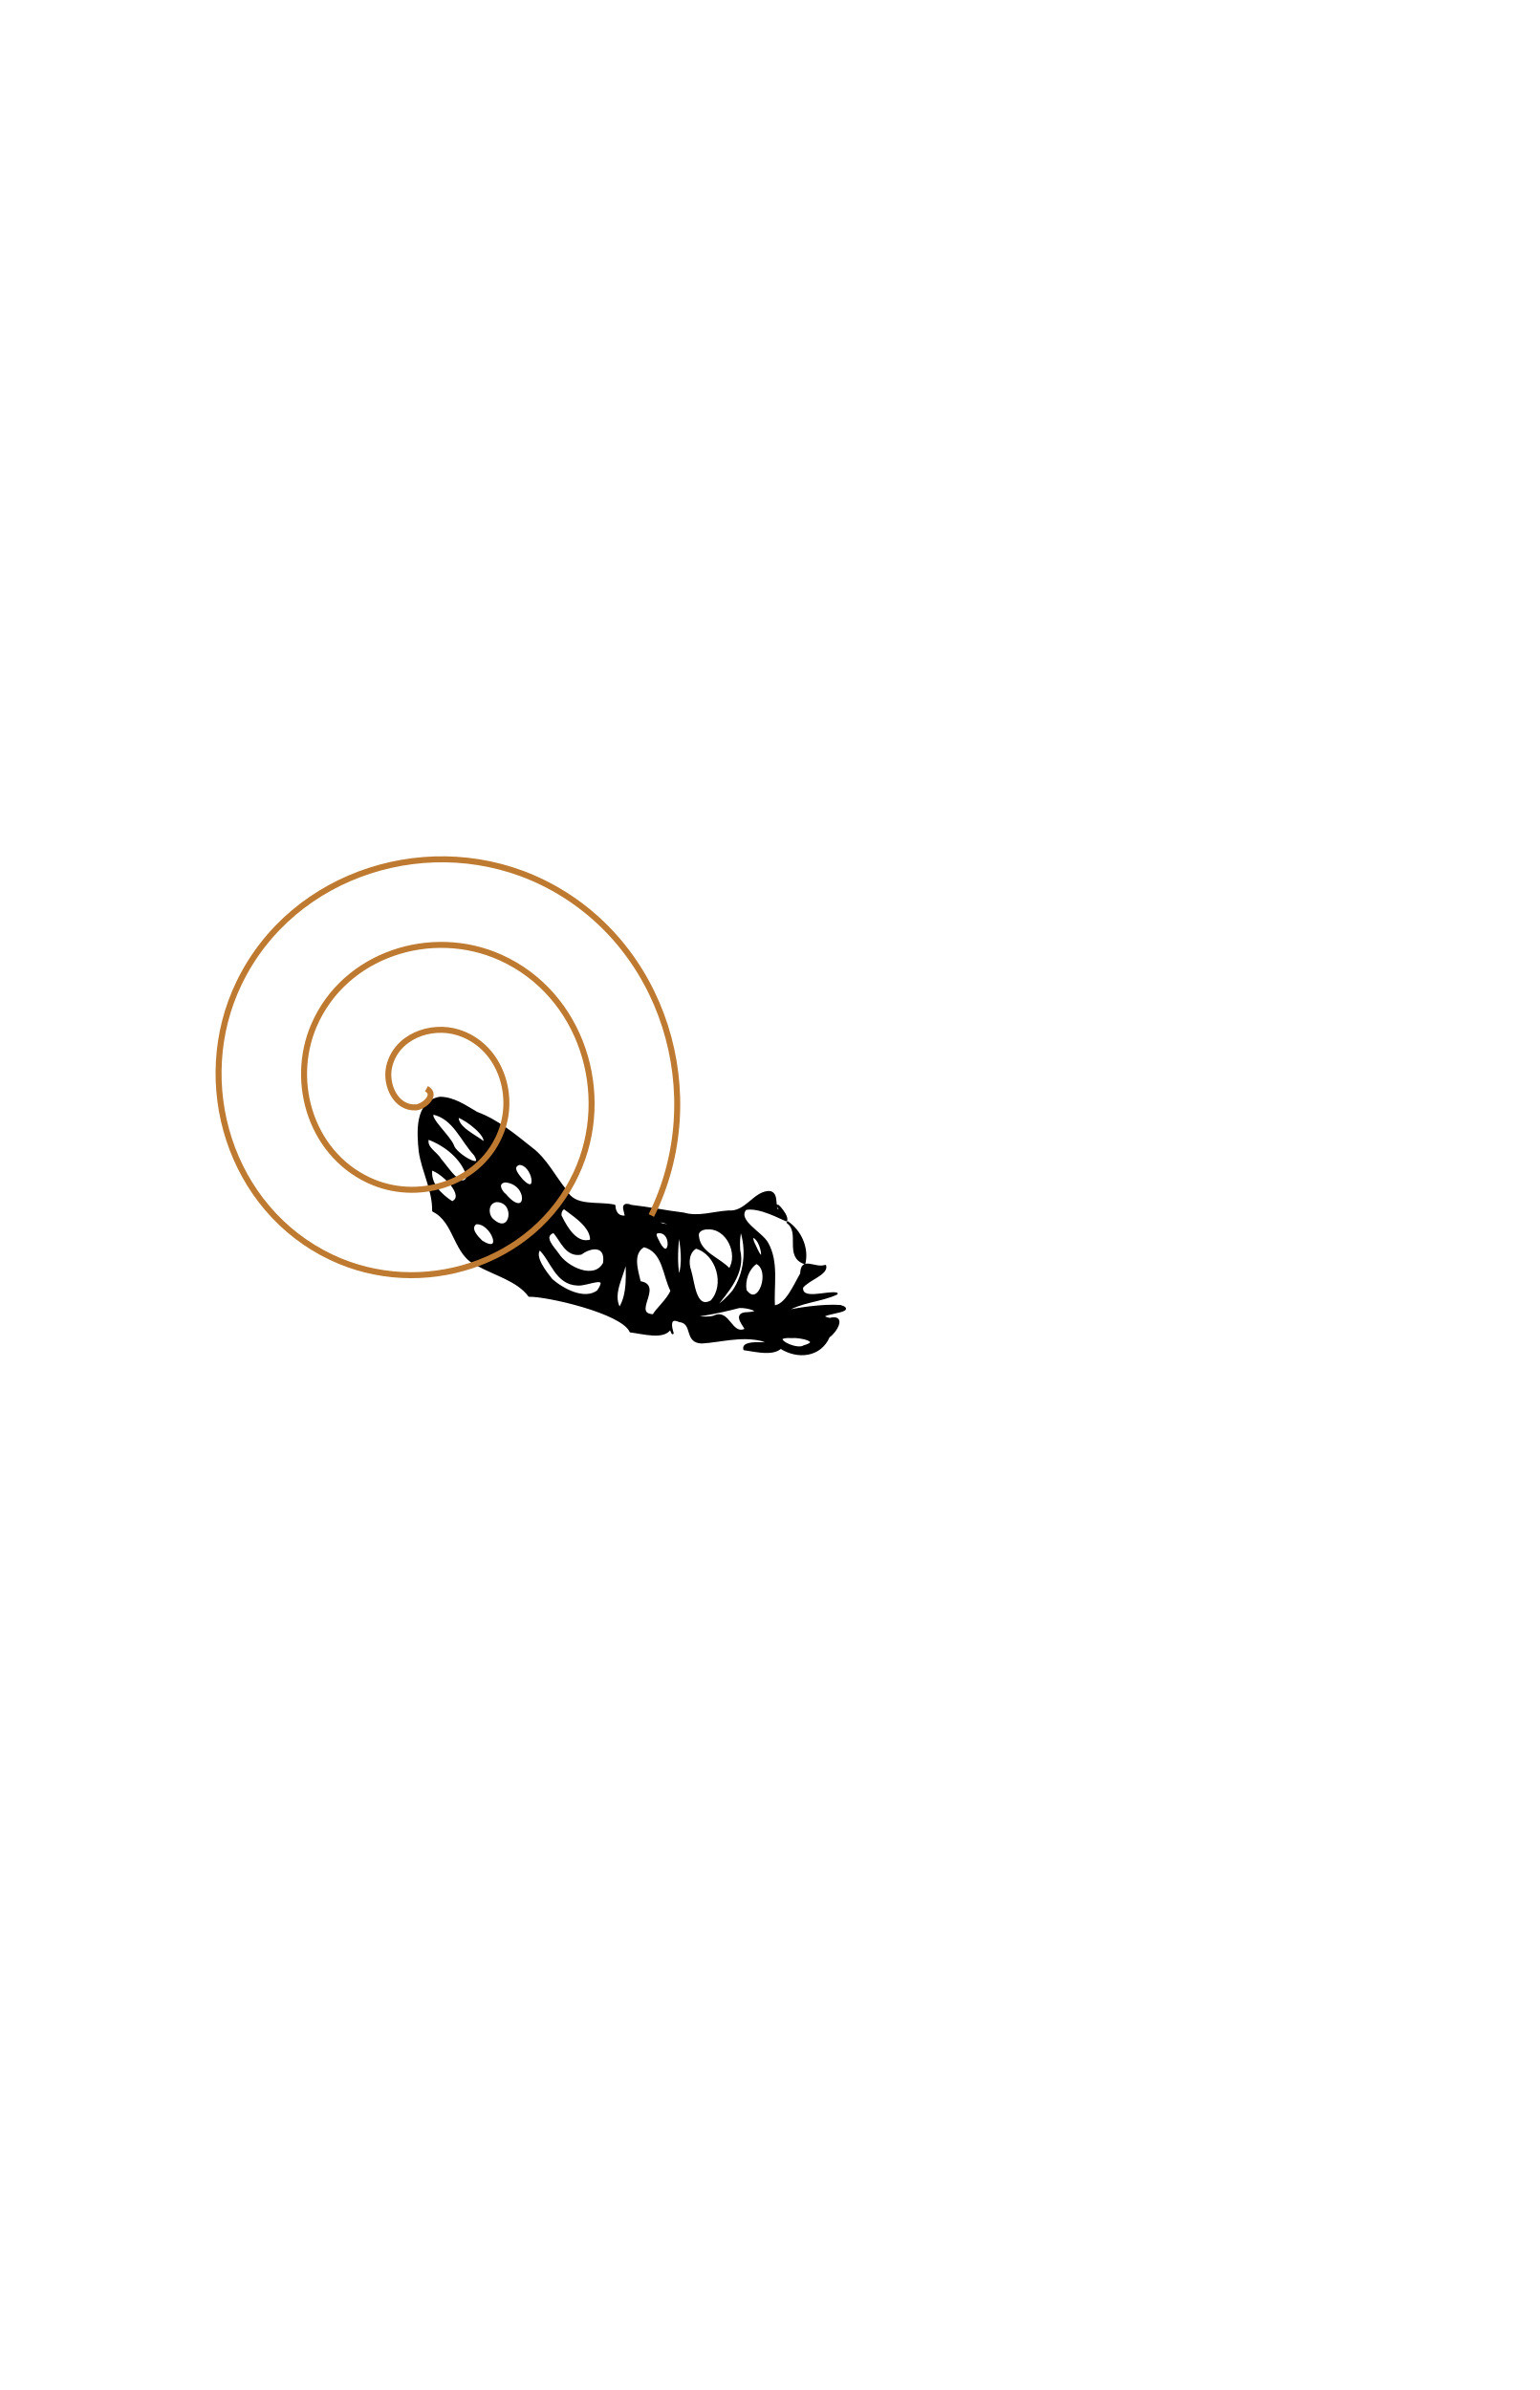
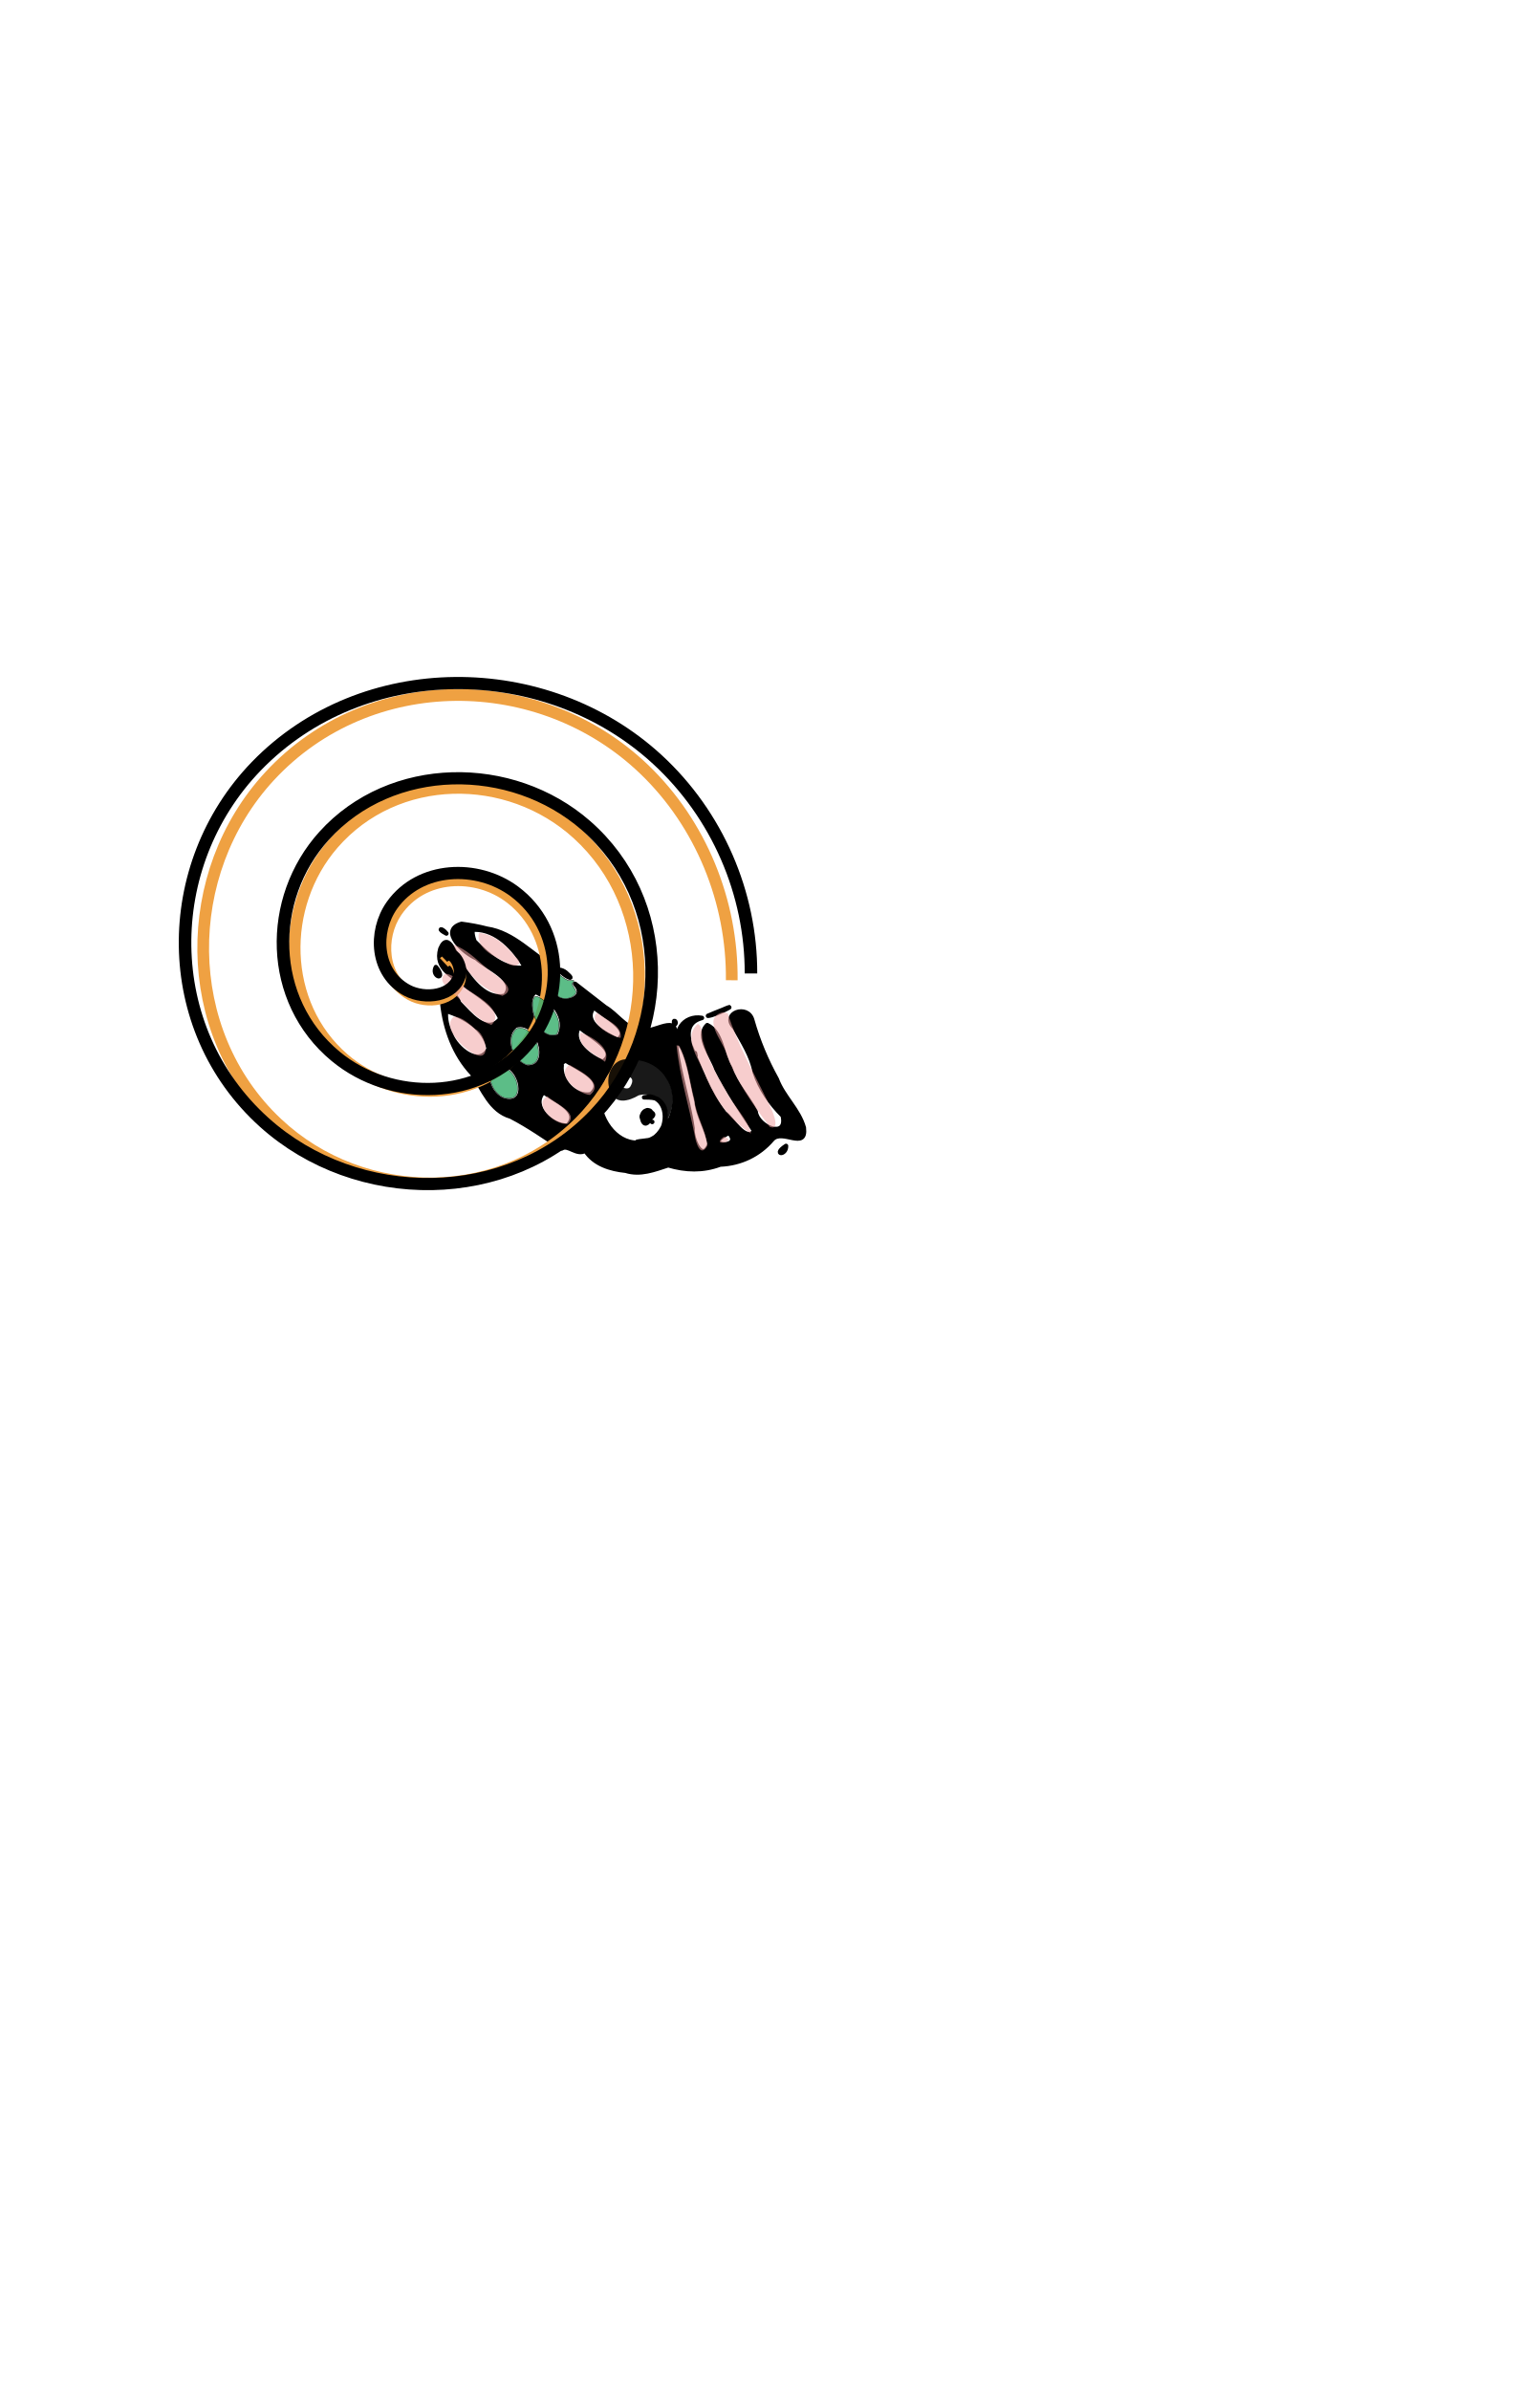
- <svg xmlns="http://www.w3.org/2000/svg" xml:space="preserve" width="257.082" height="399.121" version="1.1" id="svg2">
+ <svg xmlns="http://www.w3.org/2000/svg" xmlns:xlink="http://www.w3.org/1999/xlink" xml:space="preserve" width="257.082" height="399.121" version="1.1" id="svg2">
  <defs id="defs2">
-     <linearGradient id="linearGradient2">
-       <stop style="stop-color:#000000;stop-opacity:1;" offset="0" id="stop2" />
-       <stop style="stop-color:#000000;stop-opacity:0;" offset="1" id="stop3" />
+     <linearGradient id="swatch19">
+       <stop style="stop-color:#efa142;stop-opacity:1;" offset="0" id="stop19" />
    </linearGradient>
+     <linearGradient xlink:href="#swatch19" id="linearGradient19" x1="23.34" y1="154.088" x2="100.438" y2="154.088" gradientUnits="userSpaceOnUse" />
  </defs>
-   <path id="path1" style="display:inline;fill:#000000;fill-opacity:1;fill-rule:evenodd;stroke:#000000;stroke-width:0.361;stroke-linecap:round;stroke-linejoin:round;stroke-dasharray:none;stroke-opacity:1" d="m 73.477,183.336 c -4.079,0.683 -3.687,5.839 -3.362,8.96 0.498,3.354 2.285,6.45 2.239,9.896 3.784,1.862 3.449,7.4 7.461,9.052 2.867,1.606 6.654,2.544 8.569,5.135 2.931,-0.074 15.539,2.784 16.924,5.958 2.011,0.222 5.626,1.318 6.637,-0.534 1.302,2.822 -1.36,-2.484 1.511,-1.206 2.529,0.313 0.873,3.522 3.776,3.581 3.097,-0.19 6.466,-1.216 9.906,-0.424 4.172,1.395 -3.331,-0.39 -2.818,1.558 2.097,0.305 4.743,0.959 6.054,-0.26 2.881,1.829 6.623,1.431 8.032,-1.859 1.155,-0.729 2.883,-3.626 0.142,-2.924 -3.857,-0.919 5.174,-1.171 1.794,-2.162 -2.935,-0.229 -7.572,0.503 -9.322,0.954 2.577,-1.757 5.957,-1.749 8.696,-3.029 -1.587,-0.361 -5.967,1.349 -5.769,-1.048 0.93,-1.292 4.185,-2.229 3.866,-3.569 -1.788,0.581 -3.931,-1.534 -3.996,1.298 -1.097,1.874 -2.55,5.403 -4.575,5.45 -0.204,-3.504 0.683,-7.353 -1.112,-10.55 -0.961,-1.756 -5.27,-3.767 -3.62,-5.725 2.299,-0.493 6.066,1.627 6.794,1.887 0.25,-1.136 -2.661,-3.759 -0.984,-1.798 -1.544,0.862 0.099,-3.135 -2.128,-2.895 -2.389,0.283 -3.665,3.489 -6.582,3.245 -2.496,0.158 -4.97,1.063 -7.449,0.346 -2.913,-0.347 -5.811,-0.96 -8.695,-1.279 -2.515,-0.934 -0.218,2.031 -1.26,1.785 -1.569,0.014 -1.605,-1.732 -1.598,-1.834 -2.826,-0.607 -6.682,0.377 -8.082,-2.473 -1.936,-2.346 -3.347,-5.307 -5.796,-7.118 -2.855,-2.269 -5.651,-4.623 -9.11,-5.905 -1.908,-1.112 -3.843,-2.493 -6.143,-2.515 z m 58.062,20.793 c 2.322,1.707 -0.427,5.617 2.814,6.795 0.546,-2.586 -0.679,-5.288 -2.814,-6.795 z M 72.307,185.951 c 3.501,0.729 4.804,4.54 7.032,6.905 1.714,2.883 -3.304,-0.096 -3.682,-1.513 -0.597,-1.576 -4.156,-4.647 -3.35,-5.392 z m 4.125,0.479 c 1.746,0.584 5.124,3.375 4.411,4.398 -1.475,-1.181 -4.625,-2.519 -4.411,-4.398 z m -4.969,3.672 c 2.941,1.106 5.724,3.291 6.671,6.362 -0.95,2.639 -3.608,-1.77 -4.62,-2.835 -0.659,-1.201 -2.538,-1.913 -2.051,-3.527 z m 0.572,5.146 c 1.948,0.571 5.941,4.514 3.474,5.545 -1.854,-1.181 -3.877,-3.125 -3.474,-5.545 z m 12.37,2.032 c 4.185,0.373 3.696,6.654 -0.024,2.272 -0.765,-0.574 -1.556,-2.076 0.024,-2.272 z m -1.501,3.285 c 3.451,0.002 2.521,5.886 -0.516,3.248 -1.104,-0.808 -1.136,-3.003 0.516,-3.248 z m 11.479,1.294 c 0.982,0.755 2.405,1.698 3.352,2.836 0.612,0.735 1.025,1.55 0.993,2.447 -2.427,0.855 -4.119,-2.083 -5.025,-3.924 -0.351,-0.462 0.186,-1.738 0.679,-1.359 z m -14.927,2.423 c 2.643,-0.333 4.896,5.484 0.981,3.049 -0.716,-0.701 -2.179,-2.166 -0.981,-3.049 z m 30.33,-0.284 c 1.195,-0.285 3.686,1.188 1.023,0.501 -0.015,-0.027 -1.455,-0.368 -1.023,-0.501 z m 8.375,1.135 c 3.31,-0.23 5.388,4.329 3.668,6.904 -1.665,-1.895 -5.055,-2.742 -5.281,-5.637 -0.15,-0.902 0.89,-1.309 1.612,-1.267 z m 5.555,0.16 c 1.166,3.344 0.764,7.402 -1.246,10.33 -0.873,1.078 -2.085,2.218 -3.223,2.847 2.181,-2.736 5.138,-5.88 4.195,-9.691 -0.074,-1.16 -0.063,-2.365 0.274,-3.486 z m -10.363,0.146 c 0.428,2.559 0.946,5.531 0.009,7.922 -0.513,-2.621 -0.257,-5.288 -0.009,-7.922 z m -20.891,0.271 c 1.218,1.2 2.04,4.117 4.562,3.638 1.819,-1.33 4.305,-1.448 3.866,1.593 -1.563,3.033 -6.257,0.793 -7.72,-1.517 -0.656,-0.979 -2.798,-2.961 -0.707,-3.713 z m 17.693,0.047 c 2.392,0.097 1.674,5.157 -0.099,1.818 -0.189,-0.547 -1.253,-1.849 0.099,-1.818 z m 15.453,0.736 c 1.701,0.129 2.366,5.572 0.76,2.211 -0.292,-0.722 -0.796,-1.392 -0.76,-2.211 z m -18.076,1.596 c 3.369,0.864 3.296,4.923 4.623,7.455 -0.535,1.452 -2.577,3.197 -3.019,4.115 -3.931,-0.168 1.581,-5.027 -2.287,-5.531 -0.423,-1.869 -1.48,-4.821 0.684,-6.039 z m 8.699,0.25 c 3.561,0.978 5.074,6.28 2.586,8.973 -2.806,1.574 -2.955,-3.279 -3.572,-5.135 -0.452,-1.271 -0.346,-3.126 0.986,-3.838 z m -26.096,0.223 c 1.987,1.867 2.752,5.824 6.323,5.939 1.595,0.17 5.573,-1.991 3.391,1.14 -2.254,1.645 -5.781,-0.223 -7.728,-1.903 -0.925,-1.182 -3.157,-3.886 -1.986,-5.176 z m 14.488,1.148 c 0.059,2.897 0.406,6.409 -1.157,8.825 -1.575,-2.68 0.999,-5.923 1.157,-8.825 z m 21.688,1.172 c 2.673,1.13 0.452,7.849 -1.801,4.609 -0.291,-1.65 0.378,-3.645 1.801,-4.609 z m 3.326,7.359 c -0.065,0.051 -0.007,0.016 0,0 z m -6.184,0.014 c 1.365,-0.11 4.519,0.842 1.429,1.048 -2.799,-0.006 -0.137,2.438 -0.364,2.736 -2.458,1.179 -2.757,-3.437 -5.285,-2.16 -1.057,0.374 -4.946,0.047 -1.638,-0.357 1.974,-0.318 3.929,-0.763 5.859,-1.266 z m 6.021,0.004 c -0.014,0.011 0.011,0.011 0,0 z m -13.564,4.127 c 2.898,0.125 5.839,0.015 8.701,0.523 -2.906,-0.048 -5.809,-0.242 -8.701,-0.523 z m 16.322,0.891 c 1.349,-0.146 5.164,0.695 2.045,1.557 -1.358,0.932 -6.364,-1.795 -2.045,-1.557 z M 86.709,194.358 c 2.398,-0.007 3.341,5.677 0.496,2.748 -0.548,-0.694 -2.049,-2.221 -0.496,-2.748 z" />
-   <path style="fill:none;fill-rule:evenodd;stroke:#be7a30;stroke-opacity:1" id="path10" d="m 96.53,129.51 c 1.883,1.062 -0.503,3.062 -1.765,3.129 -3.421,0.183 -5.089,-3.8 -4.494,-6.66 1.066,-5.116 6.924,-7.313 11.555,-5.858 6.796,2.136 9.587,10.085 7.222,16.45 -3.152,8.483 -13.258,11.881 -21.344,8.586 -10.175,-4.147 -14.186,-16.437 -9.95,-26.239 5.13,-11.871 19.619,-16.496 31.134,-11.314 13.57,6.107 18.811,22.803 12.678,36.028 -7.08,15.269 -25.988,21.128 -40.923,14.042 -16.97,-8.051 -23.447,-29.175 -15.406,-45.818 9.02,-18.671 32.361,-25.767 50.713,-16.771 20.373,9.987 28.088,35.549 18.135,55.607" transform="translate(-25.30496,52.29162)" />
+   <path id="path1" style="display:inline;fill:#000000;fill-opacity:1;fill-rule:evenodd;stroke:#000000;stroke-width:0.741;stroke-linecap:round;stroke-linejoin:round;stroke-dasharray:none;stroke-opacity:1" d="m 77.085,154.278 c -3.868,1.123 0.51,4.949 2.484,5.74 1.696,1.649 6.976,3.542 4.75,6.277 -3.191,0.696 -5.539,-2.561 -7.086,-4.868 -0.926,-1.246 -2.292,-6.308 -3.686,-2.993 -1.015,3.461 2.351,4.661 4.48,6.381 2.073,1.485 4.479,2.863 5.549,5.283 -2.268,2.918 -5.231,-0.942 -6.893,-2.607 -0.589,-2.073 -4.164,-3.1 -2.816,0.107 0.466,4.271 1.993,8.512 4.991,11.699 1.833,2.609 3.017,6.207 6.438,7.178 2.986,1.537 5.743,3.499 8.537,5.305 1.01,-0.726 2.501,1.249 3.92,0.375 1.48,2.27 4.172,3.099 6.751,3.358 2.443,0.77 4.803,-0.176 7.089,-0.918 2.911,0.858 5.783,0.965 8.684,-0.119 3.42,-0.141 6.495,-1.609 8.688,-4.181 1.651,-1.905 5.749,1.877 5.284,-1.974 -0.842,-3.023 -3.427,-5.17 -4.521,-8.108 -1.737,-3.112 -3.113,-6.403 -4.085,-9.825 -0.715,-2.804 -5.339,-1.177 -2.969,1.221 1.323,2.391 2.859,4.698 3.368,7.431 0.912,2.79 2.656,5.276 4.683,7.287 0.905,3.963 -4.226,1.91 -4.523,-0.696 -1.313,-2.485 -3.315,-4.587 -4.238,-7.296 -1.386,-2.241 -1.407,-6.009 -3.842,-7.145 -1.951,1.847 0.804,5.175 1.518,7.331 1.82,3.63 4.097,7.009 6.353,10.384 -1.547,1.835 -3.609,-2.068 -4.99,-3.02 -2.659,-3.411 -4.085,-7.557 -5.778,-11.47 -0.503,-2.129 -0.297,-3.791 2.007,-4.426 -3.022,-0.541 -5.223,2.477 -3.251,5.067 1.267,2.757 1.582,5.895 2.339,8.834 0.237,2.559 1.816,4.726 2.152,7.225 -1.258,3.151 -2.955,-1.029 -2.812,-2.708 -0.756,-5.306 -2.7,-10.412 -2.944,-15.803 0.311,-3.317 -4.239,0.427 -6.252,-0.543 -2.173,-0.633 -3.465,-2.723 -5.393,-3.863 -1.677,-1.302 -3.354,-2.605 -5.031,-3.907 2.566,2.675 -3.296,4.208 -3.78,1.147 -1.813,-1.112 0.498,-3.614 0.366,-3.845 -3.782,-2.138 -6.781,-5.831 -11.304,-6.506 -1.391,-0.366 -2.811,-0.617 -4.237,-0.806 z m 35.588,16.819 c 0.552,-0.429 -0.438,-1.117 0,0 z m 5.568,-1.459 c 1.249,-0.056 5.73,-2.441 2.341,-0.957 -0.781,0.319 -1.573,0.609 -2.341,0.957 z M 74.553,155.895 c -0.804,-1.02 -1.6,-0.817 0,0 z m 4.715,-0.651 c 3.743,0 6.65,3.24 8.447,6.319 -3.472,0.522 -6.248,-2.123 -8.476,-4.37 -0.216,-0.631 -0.632,-1.949 0.029,-1.949 z m -6.47,6.248 c -0.798,1.489 1.521,2.352 0.346,0.445 z m 20.584,0.456 c 0.618,0.91 3.132,2.211 1.099,0.455 -0.317,-0.241 -0.692,-0.431 -1.099,-0.455 z m -3.99,3.688 c 2.763,1.128 5.601,4.352 3.993,7.4 -3.224,1.21 -5.036,-3.069 -4.862,-5.637 0.051,-0.664 0.309,-1.353 0.868,-1.764 z m 9.817,2.564 c 1.376,1.445 6.428,3.688 3.988,5.436 -1.904,-0.813 -6.11,-2.952 -3.988,-5.436 z m -24.702,0.603 c 3.069,1.008 6.464,2.936 7.093,6.347 -1.634,3.178 -5.416,-0.166 -6.265,-2.351 -0.625,-1.225 -1.01,-2.618 -0.828,-3.996 z m 12.446,2.363 c 3.512,0.122 5.212,7.326 1.032,7.084 -2.683,-0.817 -4.22,-4.876 -1.997,-6.87 0.294,-0.201 0.621,-0.205 0.965,-0.214 z m 9.84,0.369 c 1.513,1.442 6.75,3.97 3.865,5.786 -2.096,-0.817 -5.24,-3.094 -4.118,-5.559 0.085,-0.075 0.169,-0.151 0.254,-0.226 z m 18.136,1.615 c -0.269,1.001 0.447,0.356 0,0 z m -12.788,5.126 c 2.656,-2.97 7.666,-1.535 9.456,1.645 2.547,3.881 0.325,9.938 -4.392,10.853 -3.952,0.618 -6.938,-3.448 -7.084,-6.998 -0.158,-2.002 0.476,-4.129 2.02,-5.5 z m -0.118,0.206 0.031,-0.011 z m -0.118,0.113 0.033,-0.02 z m 4.509,12.075 c 3.625,0.811 6.621,-4.823 3.473,-7.076 -0.905,-0.597 -3.842,-0.129 -1.319,-0.483 2.96,0.508 3.097,4.694 1.297,6.499 -0.874,0.997 -2.272,0.797 -3.452,1.06 z m 9.651,-14.818 c 0.104,0.508 0.179,0.874 0,0 z m -21.59,1.248 c 1.754,1.229 6.997,3.241 4.203,5.641 -2.619,0.511 -5.196,-2.305 -4.869,-4.829 -0.114,-0.544 0.364,-0.607 0.666,-0.812 z m -10.832,0.638 c 3.518,0.024 5.034,7.251 0.447,5.989 -2.299,-0.777 -3.949,-4.686 -1.104,-5.838 l 0.326,-0.088 z m 7.153,4.609 c 1.558,1.404 6.404,3.083 3.984,5.628 -2.561,0.117 -6.255,-3.219 -3.984,-5.628 z m 16.838,3.249 c -1.928,2.322 2.916,1.025 0.855,-0.044 -0.328,-0.33 -0.583,-0.072 -0.855,0.044 z m -0.036,0.051 c 2.537,-1.35 0.254,4.038 -0.38,1.049 -0.043,-0.378 0.069,-0.805 0.38,-1.049 z m 0.105,0.038 c -1.747,3.02 3.847,-0.061 0,0 z m 1.208,1.682 0.025,-0.012 z m 12.864,1.853 c 2.462,2.653 -4.634,2.319 -0.356,0.118 z m 9.5,2.144 c -2.308,1.505 0.054,1.639 0,0 z" />
+   <path style="fill:none;fill-rule:evenodd;stroke:url(#linearGradient19);stroke-width:2;stroke-dasharray:none;stroke-opacity:1" id="path12" d="m 65.5,158 c 1.717,-1.629 3.044,1.511 2.708,2.854 -0.909,3.64 -5.614,4.106 -8.417,2.563 -5.013,-2.761 -5.429,-9.6 -2.417,-13.979 4.421,-6.427 13.64,-6.793 19.542,-2.271 7.867,6.027 8.174,17.699 2.125,25.104 -7.612,9.319 -21.768,9.565 -30.667,1.979 -10.778,-9.187 -10.961,-25.842 -1.833,-36.229 10.756,-12.241 29.919,-12.36 41.792,-1.688 13.708,12.321 13.761,33.998 1.542,47.354 C 75.991,198.863 51.796,198.851 36.958,185.083 20.313,169.638 20.391,142.922 35.708,126.604 c 17.006,-18.116 46.244,-17.973 64.042,-1.104 9.658,9.154 15.063,22.215 14.928,35.5" transform="matrix(0.9772074,0,0,0.9911766,10.14457,4.11924)" />
+   <path id="path88" style="display:inline;fill:#f2a5a5;fill-opacity:0.547;fill-rule:evenodd;stroke:#000000;stroke-width:0.034;stroke-dasharray:none;stroke-opacity:0.006" d="m 79.97,155.792 c -0.489,2.613 2.598,3.985 4.579,4.932 1.201,0.989 3.272,0.535 1.5,-0.955 -1.533,-1.876 -3.513,-3.767 -6.079,-3.977 z m -4.236,1.957 c 1.498,3.661 4.13,7.454 8.171,8.549 2.984,-1.273 -1.638,-3.617 -2.878,-4.826 -1.62,-1.416 -3.216,-2.979 -5.293,-3.722 z m -1.38,4.859 c -1.858,1.516 1.947,3.251 2.784,4.73 1.481,1.416 2.929,3.202 4.941,3.81 2.168,-2.075 -1.696,-4.409 -3.46,-5.53 -1.645,-0.796 -2.265,-2.85 -4.265,-3.009 z m 46.267,6.455 c -3.405,0.979 0.052,4.789 0.625,6.695 1.582,4.564 4.393,8.612 7.318,12.428 2.048,0.758 0.215,-3.357 -0.336,-4.201 -2.348,-4.865 -5.063,-9.596 -6.684,-14.766 l -0.494,-0.114 z m -20.906,0.05 c -1.808,1.736 3.032,4.297 3.948,4.185 0.291,-2.176 -2.656,-2.984 -3.948,-4.185 z m -23.906,0.654 c -2.108,1.691 1.427,5.277 3.413,6.263 3.038,1.481 1.923,-3.431 0.145,-4.189 -1.019,-0.89 -2.125,-1.973 -3.558,-2.074 z m 40.732,1.222 c -2.772,2.465 0.544,6.31 1.443,9.022 1.557,3.676 3.972,7.133 7.428,9.278 -0.398,-2.3 -3.04,-4.719 -4.181,-7.123 -1.565,-2.617 -3.015,-5.379 -3.855,-8.293 -0.274,-0.871 0.084,-2.406 -0.836,-2.885 z m -19.572,1.427 c -0.829,2.267 2.552,3.757 4.078,4.894 1.135,-2.331 -2.252,-4.214 -4.078,-4.894 z m 16.016,2.168 c 0.498,5.082 2.055,9.963 3.022,14.959 0.172,1.122 0.945,3.969 2.136,1.76 -0.28,-2.684 -1.932,-5.058 -2.202,-7.792 -0.784,-2.852 -1.004,-5.931 -2.369,-8.584 -0.029,-0.326 -0.346,-0.361 -0.587,-0.343 z m -17.879,3.237 c -2.478,1.621 1.562,4.943 3.428,5.037 2.578,-2.054 -1.914,-4.128 -3.428,-5.037 z m -3.69,5.248 c -2.515,1.323 1.3,4.992 3.395,4.592 1.994,-1.875 -2.301,-3.432 -3.395,-4.592 z m 29.468,6.764 c -2.394,1.807 2.593,0.752 0,0 z" />
+   <path style="fill:#000000;fill-opacity:0.9;fill-rule:evenodd;stroke:#000000;stroke-width:0.008;stroke-dasharray:none;stroke-opacity:1" d="m 111.409,186.965 c 0.678,-2.666 -2.251,-4.77 -4.741,-4.054 -1.657,0.975 -3.972,1.638 -4.766,-0.795 -0.852,-1.988 0.083,-5.013 2.539,-5.219 4.456,-1.397 8.631,3.449 7.847,7.656 -0.125,0.851 -0.374,1.7 -0.879,2.413 z m -6.174,-5.455 c 1.729,-2.789 -3.385,-1.754 -1.612,0.004 0.498,0.116 1.216,0.512 1.612,-0.004 z" id="path115" />
+   <path id="path5" style="fill:#39af6e;fill-opacity:0.824;fill-rule:evenodd;stroke:#000000;stroke-width:0.065;stroke-dasharray:none" d="m 92.91,162.477 c -0.166,0.016 -0.306,0.19 -0.483,0.536 -0.551,1.075 -0.567,1.696 -0.055,2.027 0.133,0.086 0.27,0.31 0.334,0.542 0.132,0.483 0.612,0.955 1.106,1.084 v -0.002 c 0.493,0.129 0.609,0.131 1.187,0.008 0.693,-0.146 1.266,-0.691 1.179,-1.121 -0.032,-0.16 -0.187,-0.464 -0.344,-0.674 -0.317,-0.425 -0.355,-0.639 -0.143,-0.813 0.078,-0.064 0.143,-0.179 0.143,-0.254 0,-0.11 -0.09,-0.125 -0.451,-0.076 -0.405,0.054 -0.51,0.024 -1.022,-0.279 -0.313,-0.186 -0.721,-0.483 -0.906,-0.66 -0.232,-0.222 -0.399,-0.331 -0.545,-0.316 z m -3.342,3.928 c -0.202,-0.013 -0.333,0.091 -0.422,0.304 -0.216,0.519 -0.26,1.045 -0.151,1.831 0.285,2.049 1.358,3.776 2.614,4.209 0.367,0.127 0.92,0.138 1.223,0.025 0.291,-0.109 0.533,-0.817 0.533,-1.555 10e-7,-1.474 -1.245,-3.351 -2.939,-4.431 -0.381,-0.243 -0.656,-0.37 -0.858,-0.383 z m -2.669,5.291 c -0.659,-0.004 -0.828,0.124 -1.238,0.945 -0.278,0.556 -0.293,0.638 -0.256,1.462 0.034,0.768 0.081,0.959 0.388,1.597 0.383,0.795 1.103,1.591 1.739,1.922 0.685,0.356 1.483,0.214 1.964,-0.35 0.836,-0.98 0.464,-3.262 -0.751,-4.594 -0.625,-0.685 -1.178,-0.979 -1.846,-0.982 z m -3.139,6.559 c -0.135,-0.003 -0.27,0.011 -0.403,0.045 -1.048,0.275 -1.619,1.209 -1.389,2.269 0.272,1.248 1.189,2.36 2.253,2.734 0.493,0.174 1.121,0.168 1.515,-0.017 0.471,-0.22 0.699,-0.714 0.699,-1.514 0,-1.779 -1.368,-3.489 -2.675,-3.518 z" />
+   <path style="fill:none;fill-rule:evenodd;stroke:#000000;stroke-width:2;stroke-dasharray:none;stroke-opacity:1" id="path12-2" d="m 65.5,158 c 1.717,-1.629 3.044,1.511 2.708,2.854 -0.909,3.64 -5.614,4.106 -8.417,2.563 -5.013,-2.761 -5.429,-9.6 -2.417,-13.979 4.421,-6.427 13.64,-6.793 19.542,-2.271 7.867,6.027 8.174,17.699 2.125,25.104 -7.612,9.319 -21.768,9.565 -30.667,1.979 -10.778,-9.187 -10.961,-25.842 -1.833,-36.229 10.756,-12.241 29.919,-12.36 41.792,-1.688 13.708,12.321 13.761,33.998 1.542,47.354 -13.884,15.176 -38.079,15.164 -52.917,1.396 C 20.313,169.638 20.391,142.922 35.708,126.604 52.714,108.488 81.953,108.632 99.75,125.5 c 9.569,9.07 14.969,21.979 14.931,35.143" transform="matrix(1.046216,0,0,1.016449,5.436384,-0.7210729)" />
</svg>
